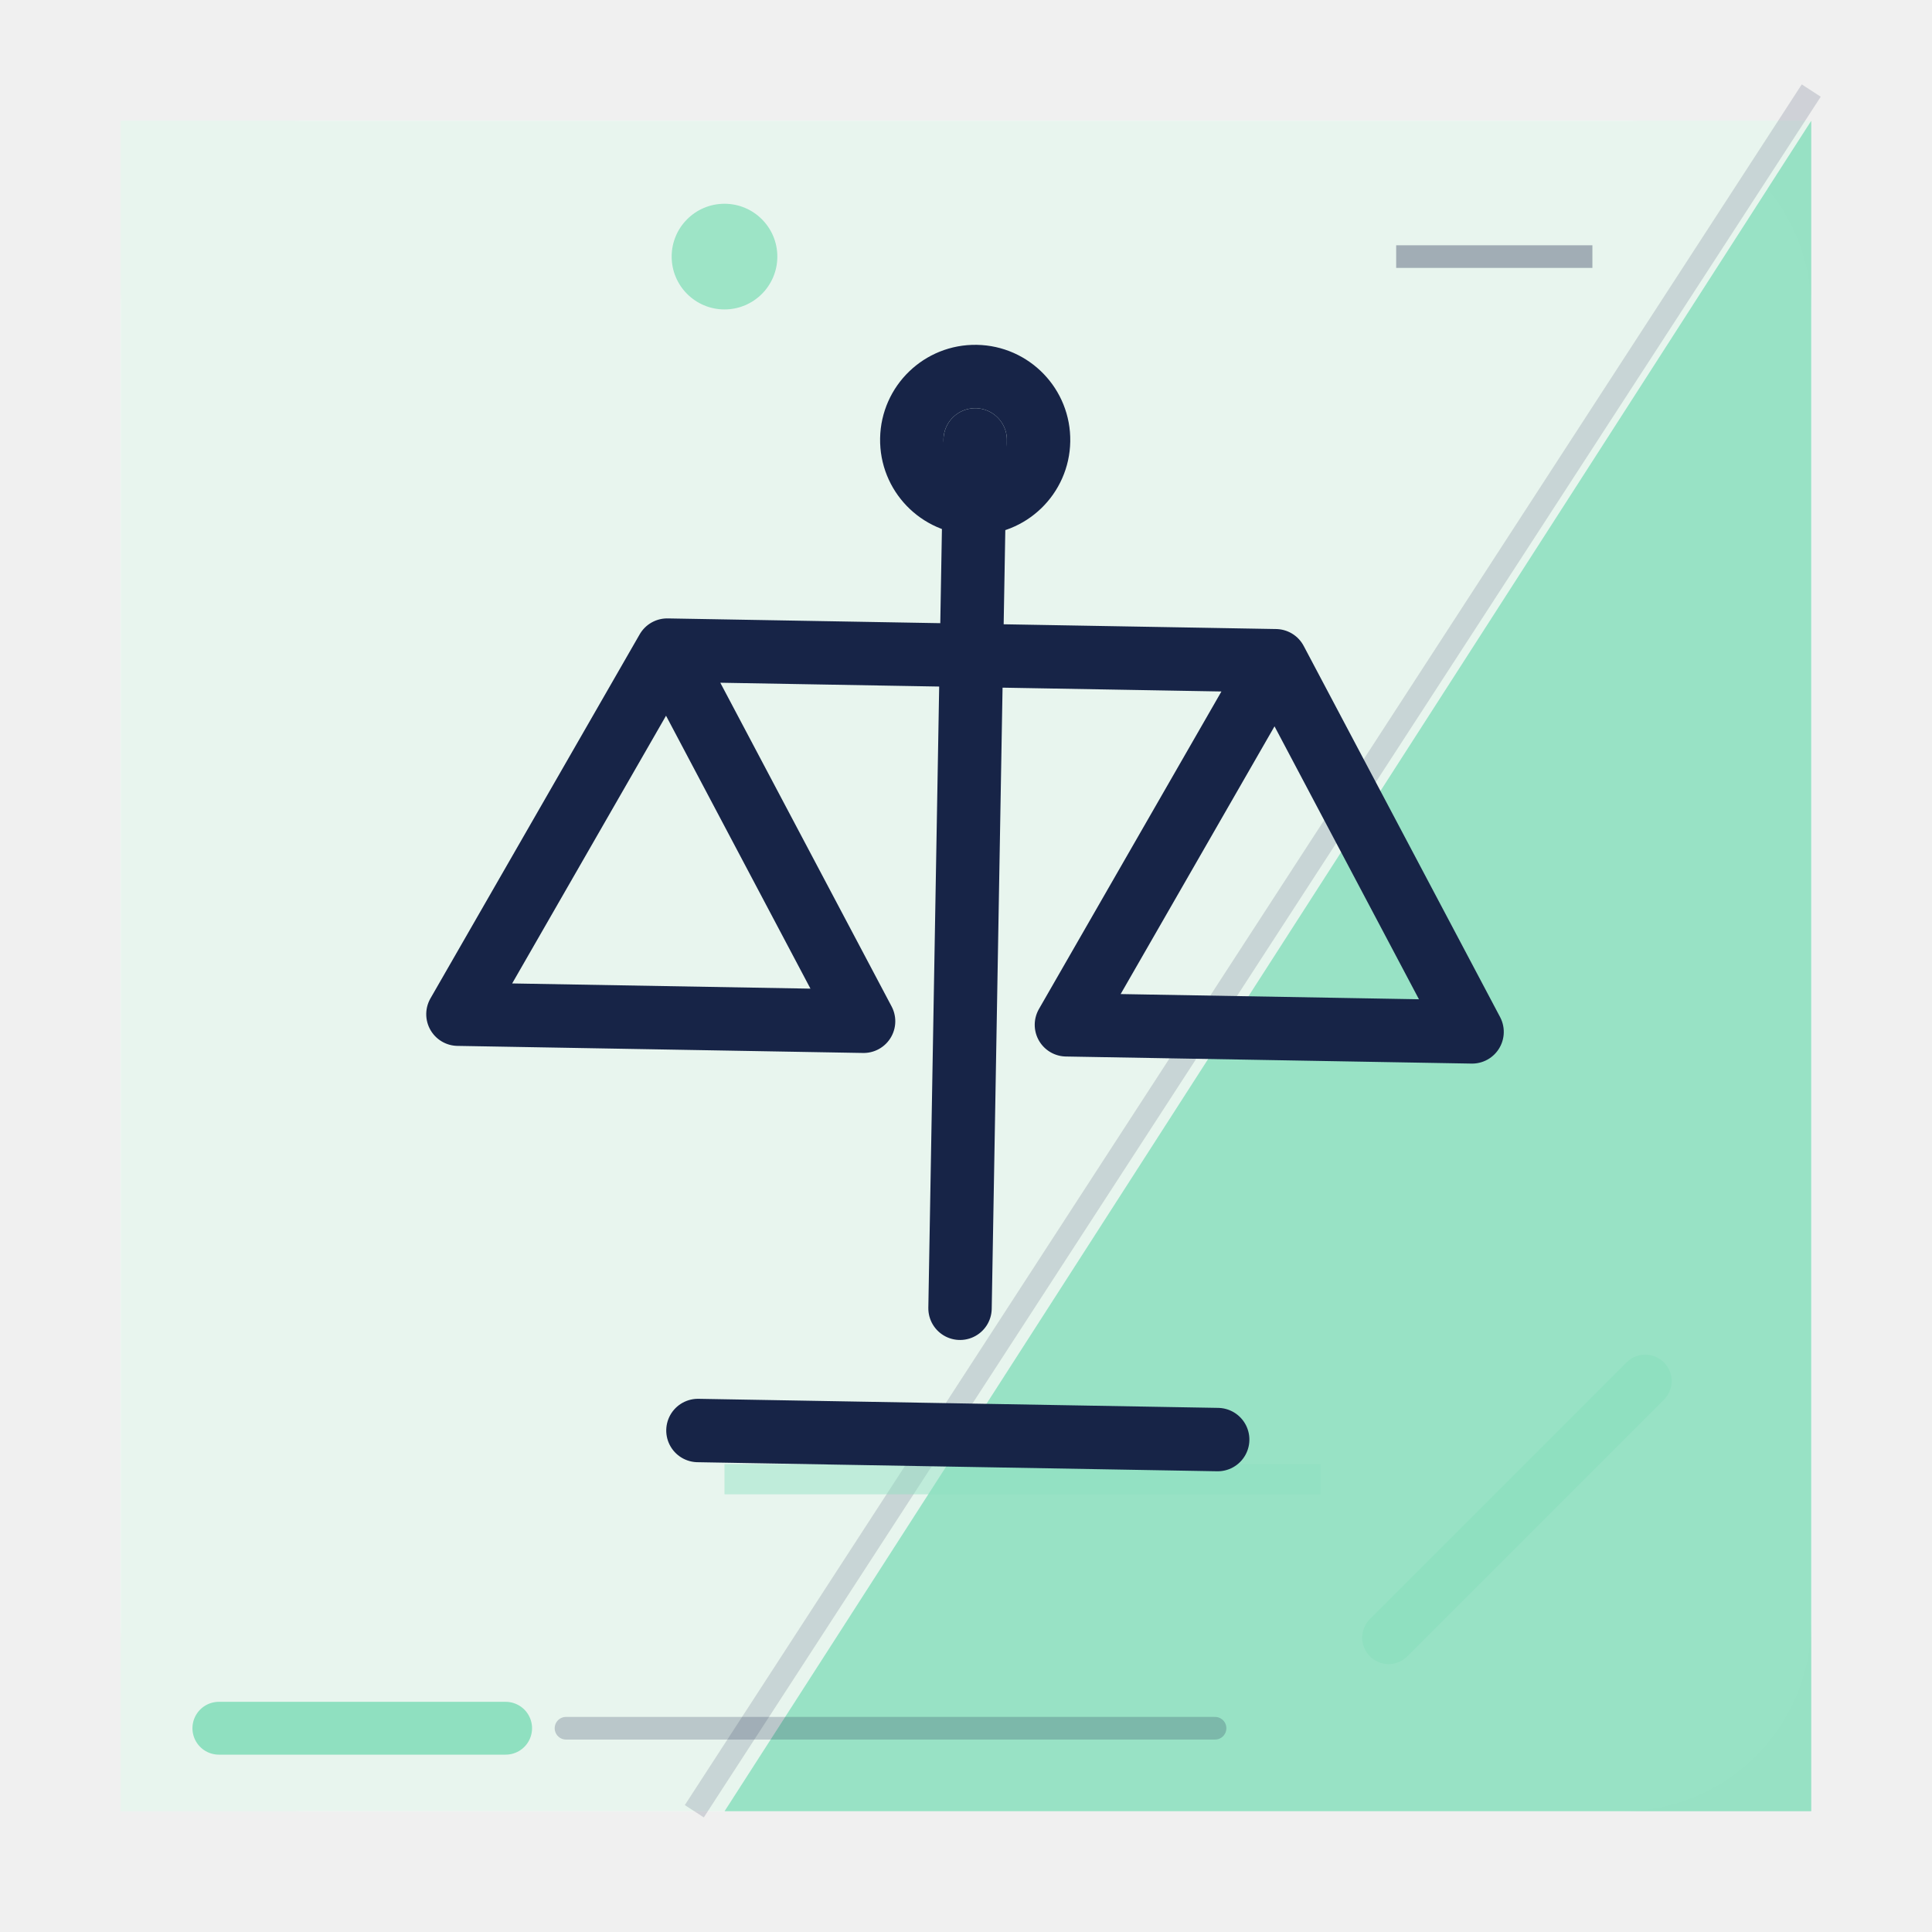
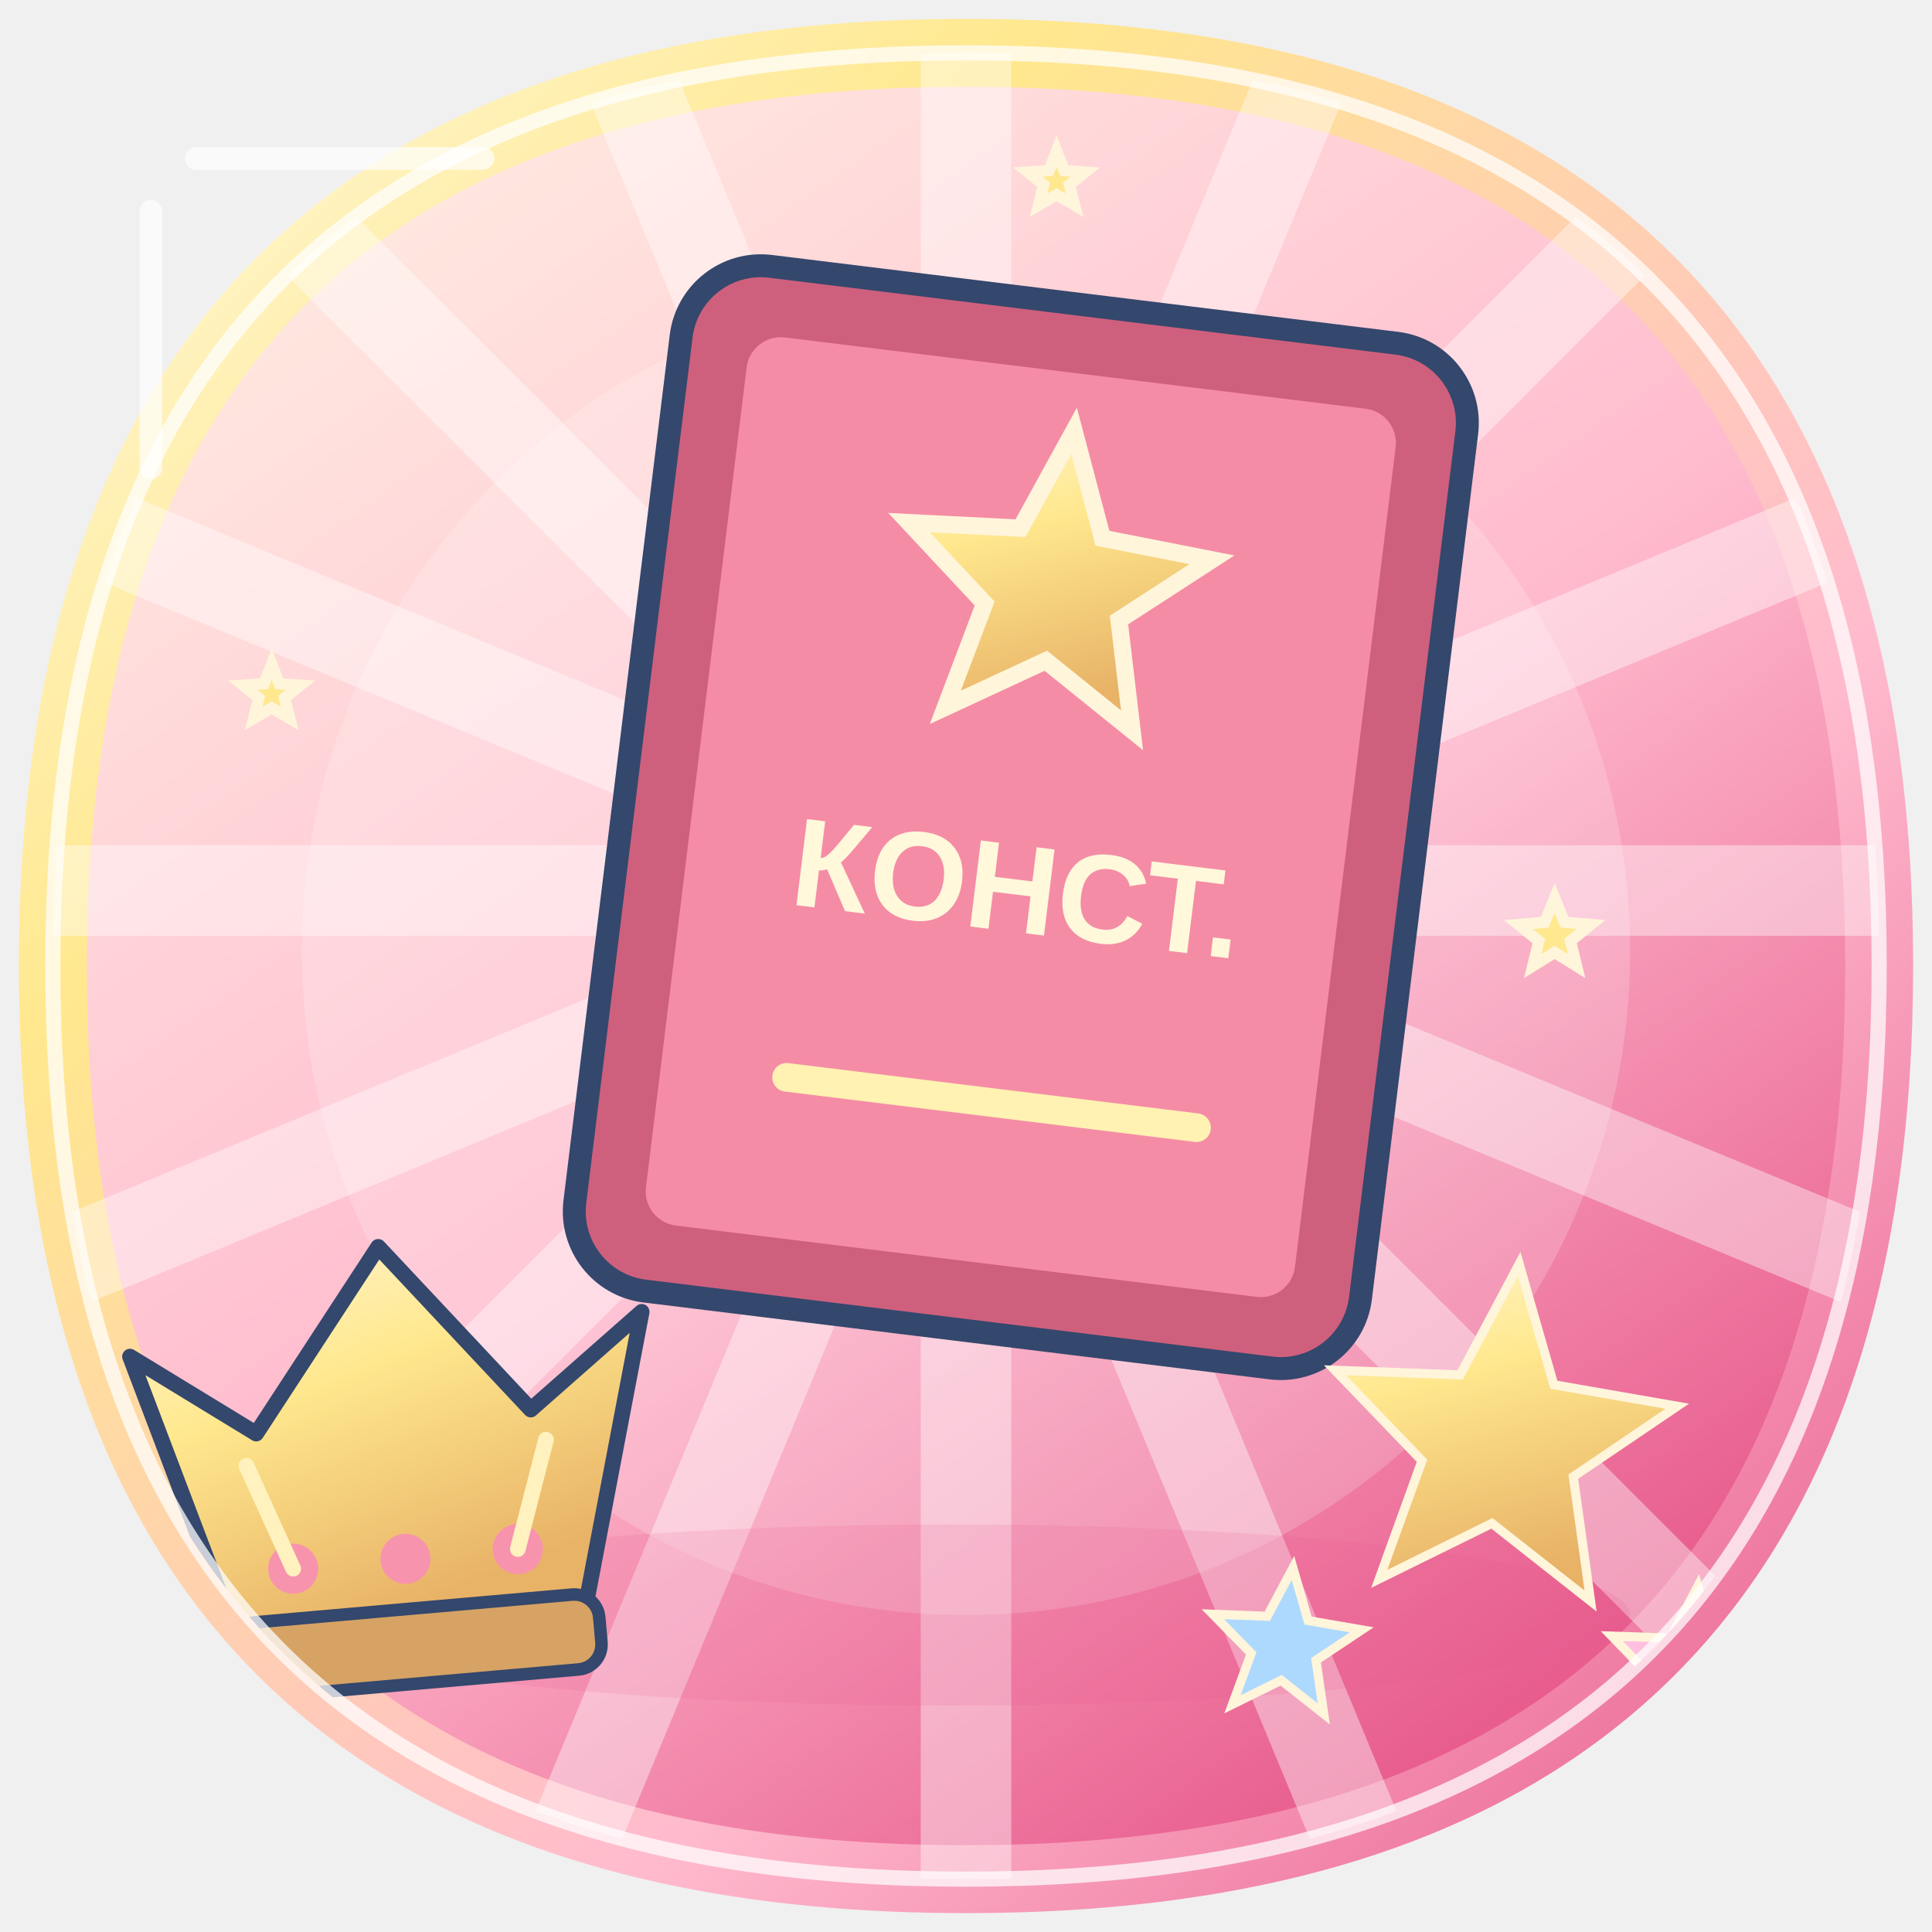
- <svg xmlns="http://www.w3.org/2000/svg" width="256" height="256" viewBox="0 0 256 256">
-   <rect x="16" y="16" width="224" height="224" rx="25" fill="#FFFFFF" />
-   <path d="M16 16h224L96 240H16Z" fill="#E8F5EE" />
-   <path d="M240 16v224H96Z" fill="#8FE0C0" opacity=".92" />
-   <path d="M92 240 240 12" stroke="#172447" stroke-width="3" opacity=".15" />
-   <circle cx="96" cy="34" r="7" fill="#8FE0C0" opacity=".85" />
-   <path d="M185 34h26" stroke="#172447" stroke-width="3" opacity=".34" />
-   <path d="M96 196h79" stroke="#8FE0C0" stroke-width="4" opacity=".45" />
-   <g transform="translate(20.48 20.48) scale(0.840) rotate(1 128 128)" fill="none" stroke="#172447" stroke-width="10" stroke-linecap="round" stroke-linejoin="round">
-     <path d="M128 45v137M80 79h96M80 79l-32 58h64ZM176 79l-32 58h64ZM87 202h82" />
-     <circle cx="128" cy="45" r="10" />
+ <svg xmlns="http://www.w3.org/2000/svg" width="512" height="512" viewBox="0 0 256 256">
+   <defs>
+     <linearGradient id="sky" x2=".7" y2="1">
+       <stop stop-color="#fff5e5" />
+       <stop offset=".58" stop-color="#ffbbce" />
+       <stop offset="1" stop-color="#e75a8c" />
+     </linearGradient>
+     <linearGradient id="gold" x2=".4" y2="1">
+       <stop stop-color="#fff6d2" />
+       <stop offset=".42" stop-color="#ffe88e" />
+       <stop offset="1" stop-color="#e8b367" />
+     </linearGradient>
+     <linearGradient id="rim" x2="1" y2="1">
+       <stop stop-color="#fff9df" />
+       <stop offset=".26" stop-color="#ffe88e" />
+       <stop offset=".66" stop-color="#ffbbce" />
+       <stop offset="1" stop-color="#e75a8c" />
+     </linearGradient>
+     <clipPath id="clip">
+       <path d="M128 7q121 0 121 121T128 249Q7 249 7 128T128 7Z" />
+     </clipPath>
+   </defs>
+   <path d="M128 7q121 0 121 121T128 249Q7 249 7 128T128 7Z" fill="url(#sky)" stroke="url(#rim)" stroke-width="9" />
+   <g clip-path="url(#clip)">
+     <path d="M128 118 128.0 -62.0" fill="none" stroke="#ffffff66" stroke-width="12" stroke-linecap="round" stroke-linejoin="round" />
+     <path d="M128 118 196.9 -48.3" fill="none" stroke="#ffffff66" stroke-width="12" stroke-linecap="round" stroke-linejoin="round" />
+     <path d="M128 118 255.3 -9.3" fill="none" stroke="#ffffff66" stroke-width="12" stroke-linecap="round" stroke-linejoin="round" />
+     <path d="M128 118 294.3 49.1" fill="none" stroke="#ffffff66" stroke-width="12" stroke-linecap="round" stroke-linejoin="round" />
+     <path d="M128 118 308.0 118.0" fill="none" stroke="#ffffff66" stroke-width="12" stroke-linecap="round" stroke-linejoin="round" />
+     <path d="M128 118 294.3 186.9" fill="none" stroke="#ffffff66" stroke-width="12" stroke-linecap="round" stroke-linejoin="round" />
+     <path d="M128 118 255.3 245.3" fill="none" stroke="#ffffff66" stroke-width="12" stroke-linecap="round" stroke-linejoin="round" />
+     <path d="M128 118 196.9 284.3" fill="none" stroke="#ffffff66" stroke-width="12" stroke-linecap="round" stroke-linejoin="round" />
+     <path d="M128 118 128.0 298.0" fill="none" stroke="#ffffff66" stroke-width="12" stroke-linecap="round" stroke-linejoin="round" />
+     <path d="M128 118 59.1 284.3" fill="none" stroke="#ffffff66" stroke-width="12" stroke-linecap="round" stroke-linejoin="round" />
+     <path d="M128 118 0.7 245.3" fill="none" stroke="#ffffff66" stroke-width="12" stroke-linecap="round" stroke-linejoin="round" />
+     <path d="M128 118 -38.3 186.9" fill="none" stroke="#ffffff66" stroke-width="12" stroke-linecap="round" stroke-linejoin="round" />
+     <path d="M128 118 -52.0 118.0" fill="none" stroke="#ffffff66" stroke-width="12" stroke-linecap="round" stroke-linejoin="round" />
+     <path d="M128 118 -38.3 49.1" fill="none" stroke="#ffffff66" stroke-width="12" stroke-linecap="round" stroke-linejoin="round" />
+     <path d="M128 118 0.7 -9.3" fill="none" stroke="#ffffff66" stroke-width="12" stroke-linecap="round" stroke-linejoin="round" />
+     <path d="M128 118 59.1 -48.3" fill="none" stroke="#ffffff66" stroke-width="12" stroke-linecap="round" stroke-linejoin="round" />
+     <circle cx="128" cy="126" r="88" fill="#ffffff30" stroke="none" stroke-width="2" />
+     <ellipse cx="126" cy="214" rx="90" ry="12" fill="#e75a8c" opacity=".15" />
+     <g transform="translate(57 32) rotate(7 76.0 76.0) scale(1.52)">
+       <rect x="17" y="5" width="69" height="90" rx="7" fill="#cf607d" stroke="#34476c" stroke-width="2" />
+       <rect x="23" y="11" width="57" height="78" rx="3" fill="#f58ca6" stroke="none" stroke-width="2" />
+       <polygon points="52.0,16.0 55.6,25.0 65.3,25.7 57.9,31.9 60.2,41.3 52.0,36.2 43.8,41.3 46.1,31.9 38.7,25.7 48.4,25.0" fill="url(#gold)" stroke="#fff5db" stroke-width="1.5" />
+       <text x="52" y="60" text-anchor="middle" font-family="Arial,sans-serif" font-weight="800" font-size="11" fill="#fff8db">КОНСТ.</text>
+       <path d="M34 75h36" fill="none" stroke="#fff2b2" stroke-width="2.5" stroke-linecap="round" stroke-linejoin="round" />
+     </g>
+     <g transform="translate(11 151) rotate(-5 41.5 41.5) scale(0.83)">
+       <path d="m9 31 19 14 22-28 22 28 19-14-13 46H22Z" fill="url(#gold)" stroke="#34476c" stroke-width="2.5" stroke-linecap="round" stroke-linejoin="round" />
+       <rect x="21" y="75" width="59" height="12" rx="4" fill="#d6a364" stroke="#34476c" stroke-width="2" />
+       <circle cx="32" cy="67" r="4" fill="#f893ae" stroke="none" stroke-width="2" />
+       <circle cx="50" cy="67" r="4" fill="#f893ae" stroke="none" stroke-width="2" />
+       <circle cx="68" cy="67" r="4" fill="#f893ae" stroke="none" stroke-width="2" />
+       <path d="M26 50 32 67M74 50 68 67" fill="none" stroke="#fff2be" stroke-width="2.5" stroke-linecap="round" stroke-linejoin="round" />
+     </g>
+     <g transform="translate(159 157) rotate(6 40.0 40.0) scale(0.8)">
+       <polygon points="49.0,13.0 56.8,32.3 77.5,33.7 61.6,47.1 66.6,67.3 49.0,56.2 31.4,67.3 36.4,47.1 20.5,33.7 41.2,32.3" fill="url(#gold)" stroke="#fff5db" stroke-width="1.5" />
+       <polygon points="17.0,67.0 20.4,75.4 29.4,76.0 22.4,81.8 24.6,90.5 17.0,85.7 9.4,90.5 11.6,81.8 4.6,76.0 13.6,75.4" fill="#add9ff" stroke="#fff5db" stroke-width="1.5" />
+       <polygon points="84.0,63.0 87.6,72.0 97.3,72.7 89.9,78.9 92.2,88.3 84.0,83.2 75.8,88.3 78.1,78.9 70.7,72.7 80.4,72.0" fill="#ffc0df" stroke="#fff5db" stroke-width="1.5" />
+     </g>
+     <polygon points="36.0,88.0 37.0,90.6 39.8,90.8 37.7,92.5 38.4,95.2 36.0,93.8 33.6,95.2 34.3,92.5 32.2,90.8 35.0,90.6" fill="#ffe88e" stroke="#fff5db" stroke-width="1.5" />
+     <polygon points="206.0,119.0 207.3,122.2 210.8,122.5 208.1,124.7 208.9,128.0 206.0,126.2 203.1,128.0 203.9,124.7 201.2,122.5 204.7,122.2" fill="#ffe88e" stroke="#fff5db" stroke-width="1.5" />
+     <polygon points="140.0,20.0 141.0,22.6 143.8,22.8 141.7,24.5 142.4,27.2 140.0,25.8 137.6,27.2 138.3,24.5 136.2,22.8 139.0,22.6" fill="#ffe88e" stroke="#fff5db" stroke-width="1.5" />
  </g>
-   <path d="M184 217 218 183" stroke="#8FE0C0" stroke-width="7" stroke-linecap="round" />
-   <path d="M29 229h38" stroke="#8FE0C0" stroke-width="7" stroke-linecap="round" />
-   <path d="M75 229h86" stroke="#172447" stroke-width="3" opacity=".22" stroke-linecap="round" />
+   <path d="M128 7q121 0 121 121T128 249Q7 249 7 128T128 7Z" fill="none" stroke="#ffffffbb" stroke-width="2" />
+   <path d="M26 21h38M20 28v34" fill="none" stroke="#ffffffb0" stroke-width="3" stroke-linecap="round" />
</svg>
